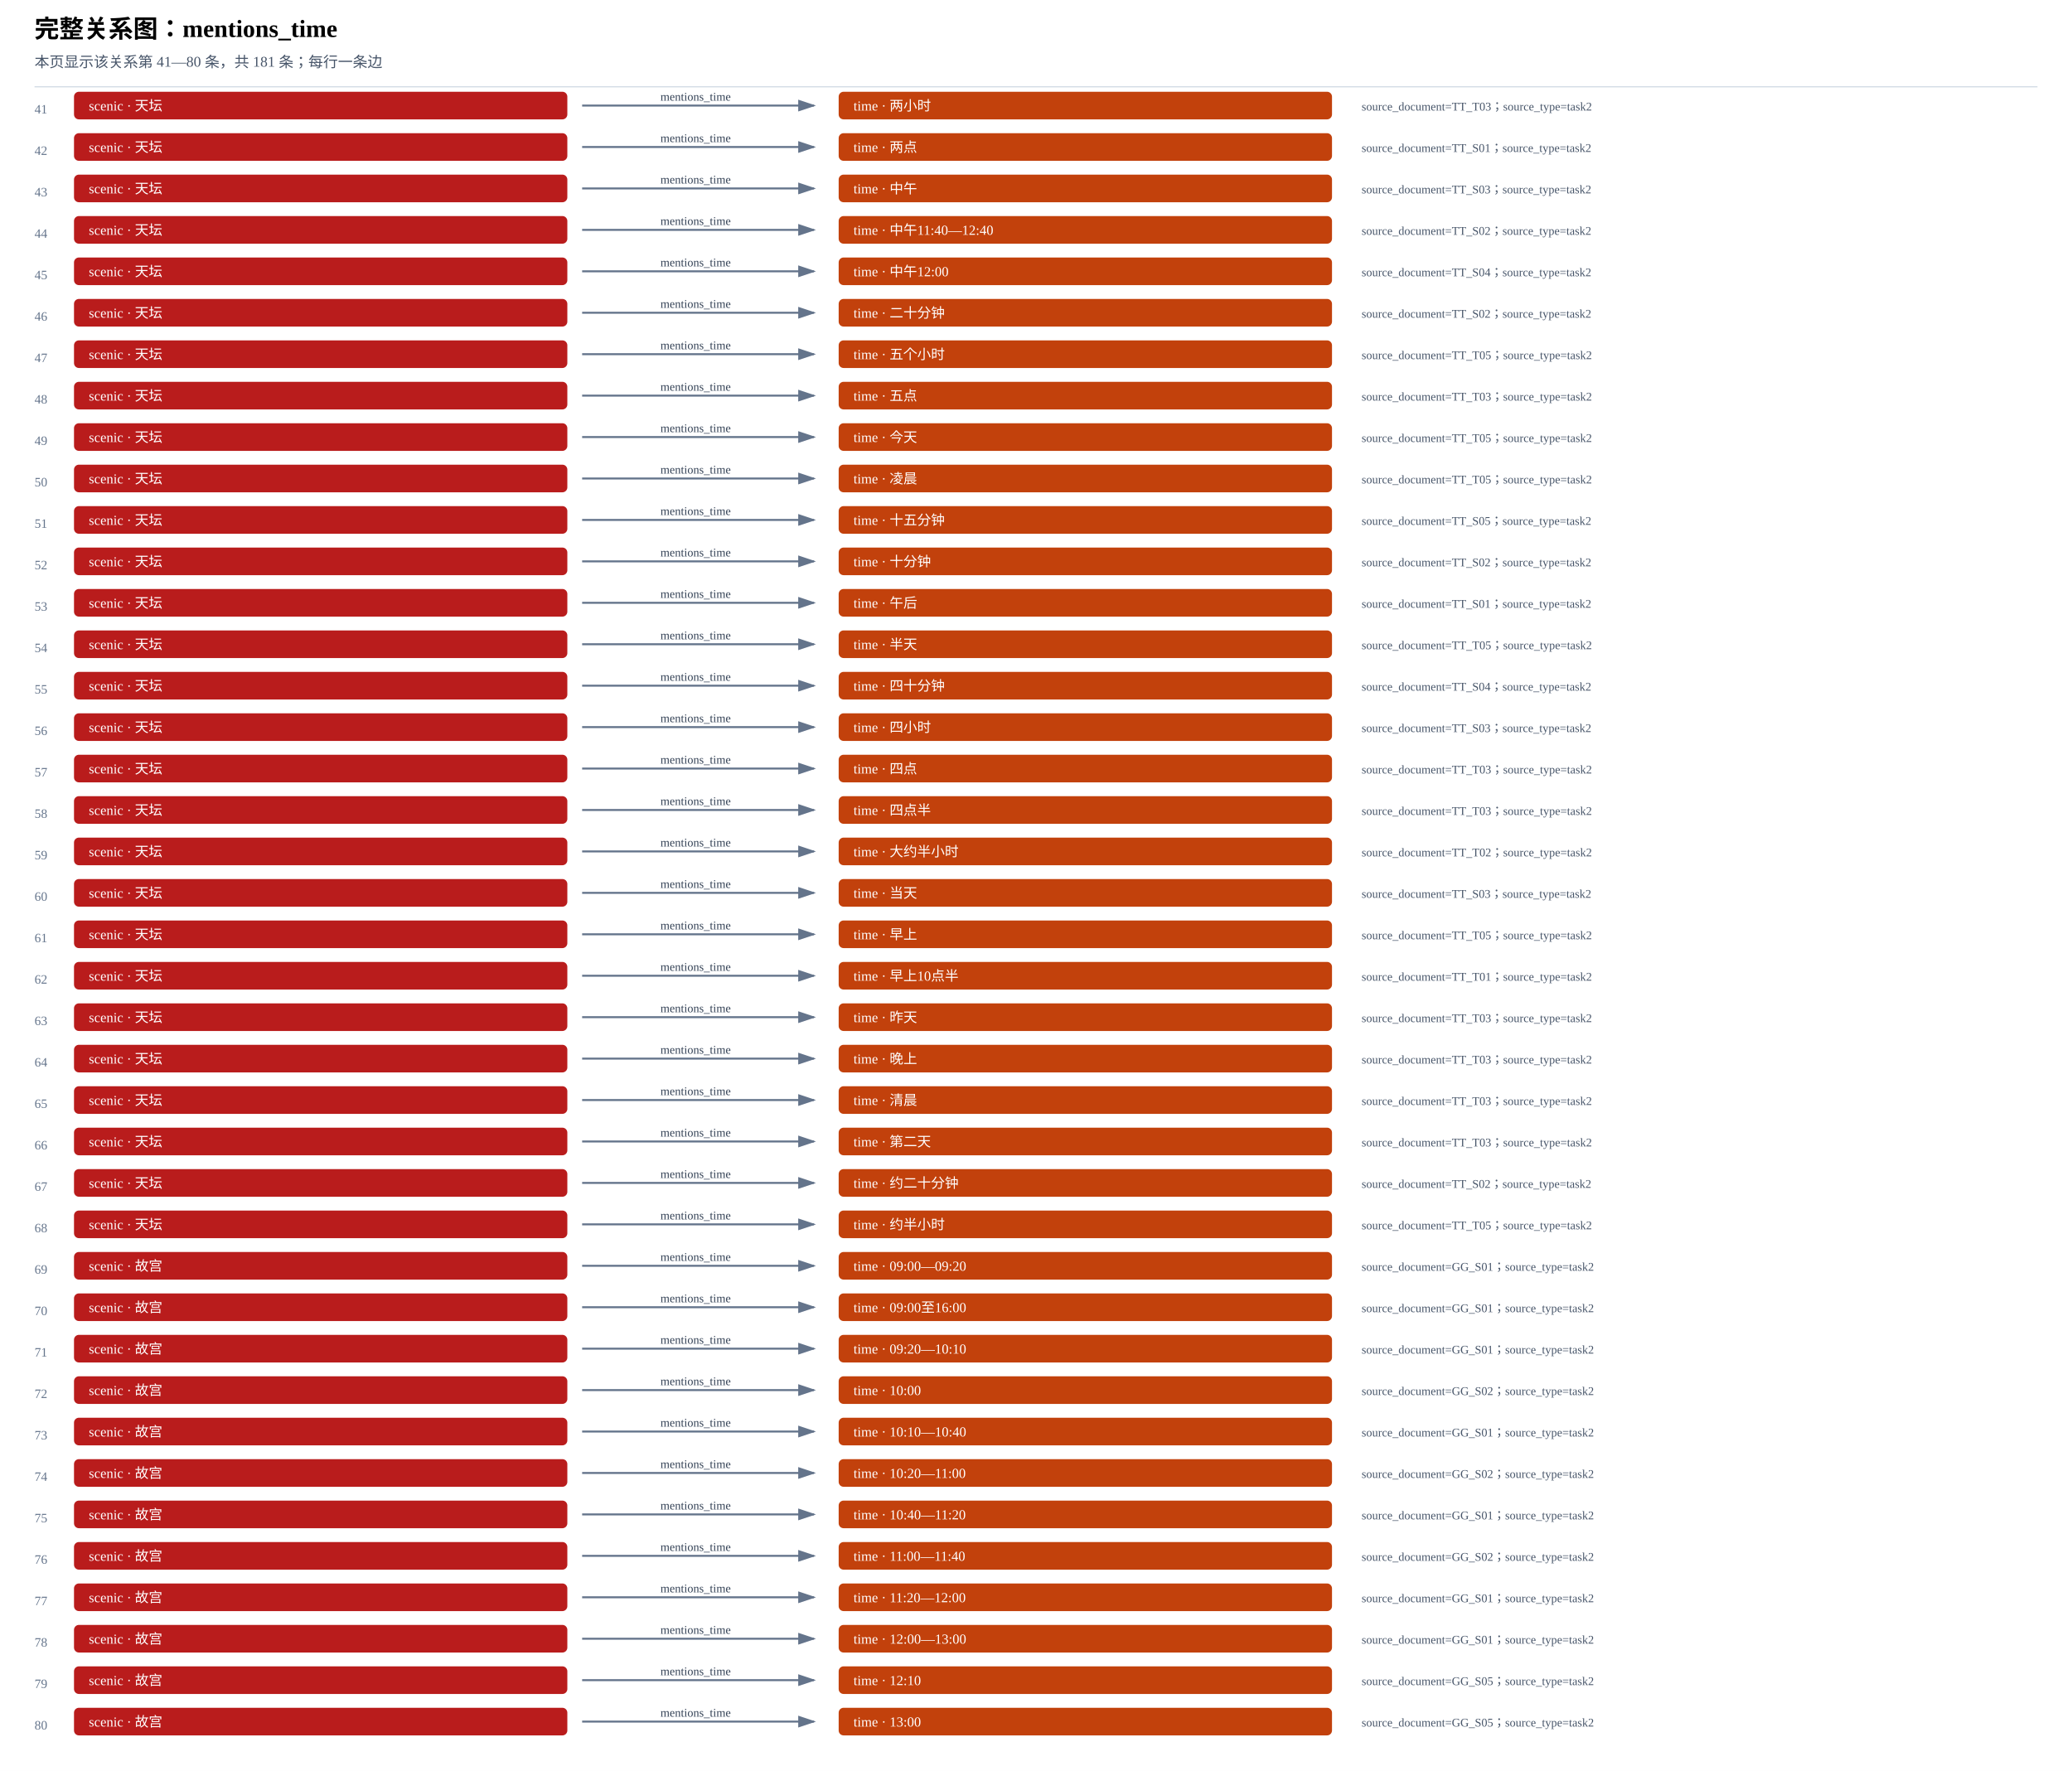
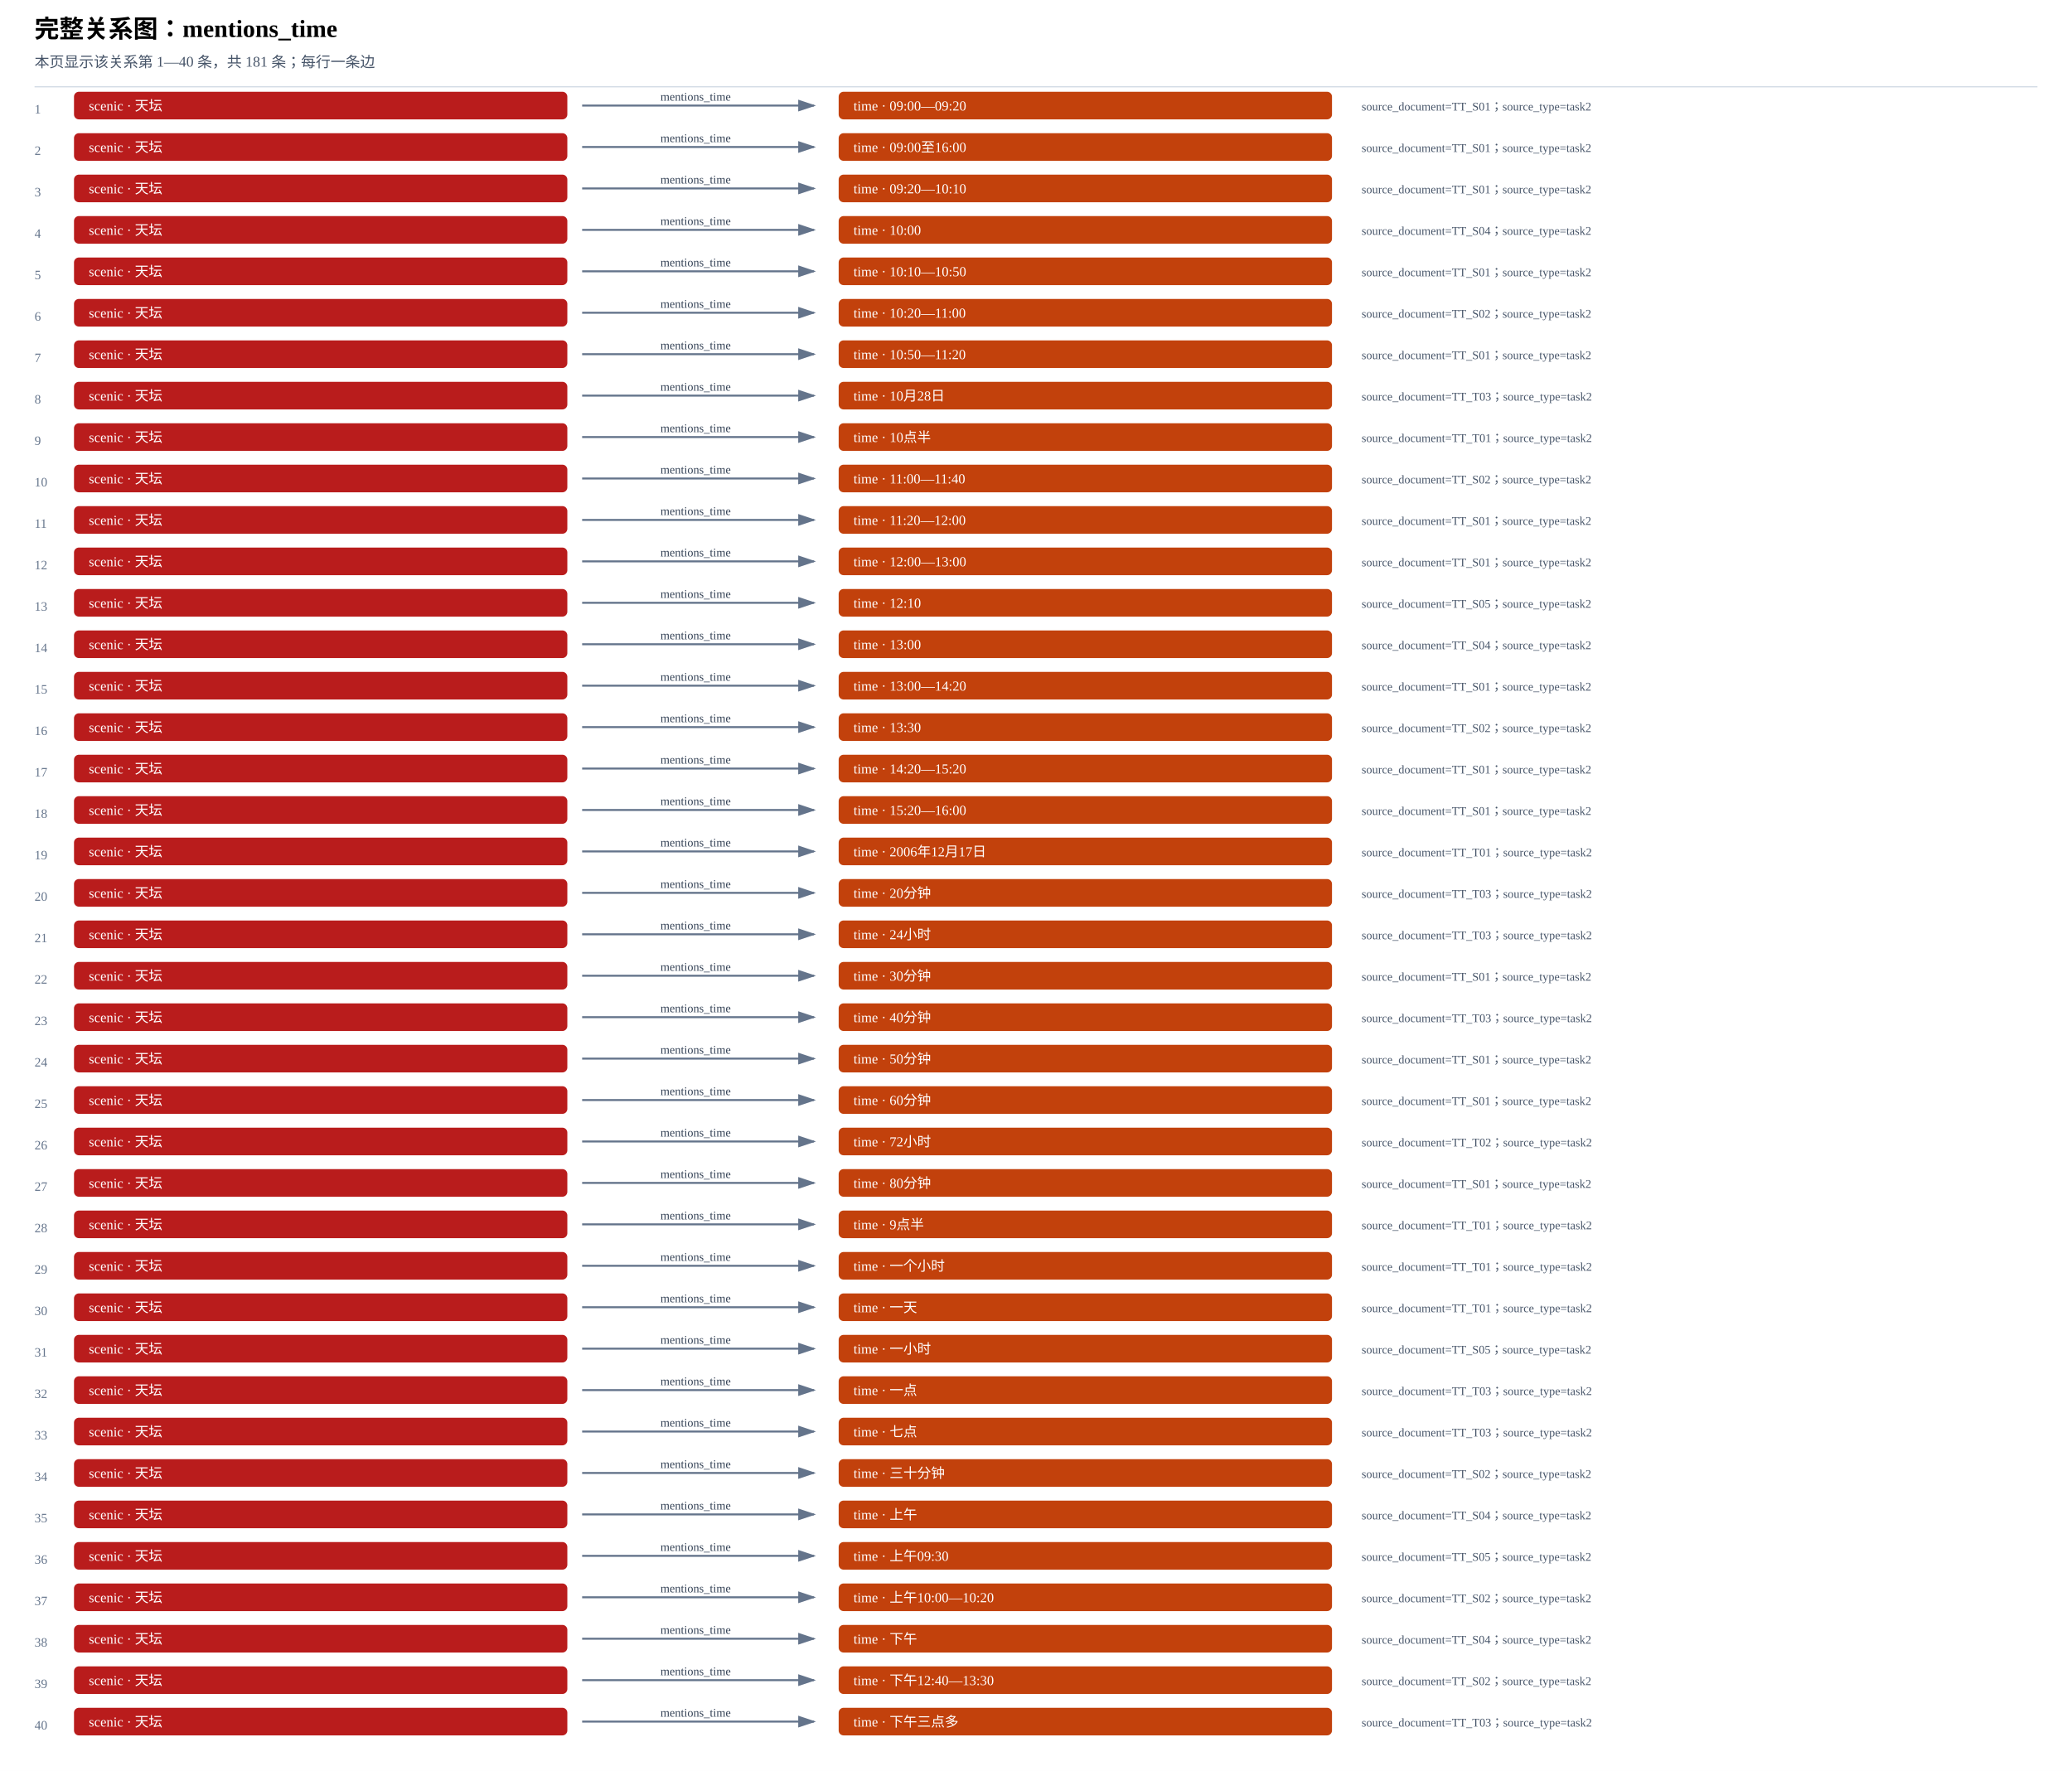
<svg xmlns="http://www.w3.org/2000/svg" width="2100" height="1795" viewBox="0 0 2100 1795">
  <defs>
    <marker id="edge-arrow" markerWidth="9" markerHeight="9" refX="8" refY="3" orient="auto">
      <path d="M0,0 L0,6 L9,3 z" fill="#64748b" />
    </marker>
  </defs>
  <rect width="100%" height="100%" fill="#ffffff" />
  <text x="35" y="38" font-size="25" font-weight="bold">完整关系图：mentions_time</text>
-   <text x="35" y="68" font-size="15" fill="#475569">本页显示该关系第 41—80 条，共 181 条；每行一条边</text>
+   <text x="35" y="68" font-size="15" fill="#475569">本页显示该关系第 1—40 条，共 181 条；每行一条边</text>
  <line x1="35" y1="88" x2="2065" y2="88" stroke="#cbd5e1" />
-   <text x="35" y="115" font-size="13" fill="#64748b">41</text>
+   <text x="35" y="115" font-size="13" fill="#64748b">1</text>
  <rect x="75" y="93" width="500" height="28" rx="5" fill="#b91c1c" />
  <text x="90" y="112" font-size="14" fill="white">scenic · 天坛</text>
  <line x1="590" y1="107" x2="825" y2="107" stroke="#64748b" stroke-width="2" marker-end="url(#edge-arrow)" />
  <text x="705" y="102" text-anchor="middle" font-size="12" fill="#334155">mentions_time</text>
  <rect x="850" y="93" width="500" height="28" rx="5" fill="#c2410c" />
-   <text x="865" y="112" font-size="14" fill="white">time · 两小时</text>
-   <text x="1380" y="112" font-size="12" fill="#475569">source_document=TT_T03；source_type=task2</text>
-   <text x="35" y="157" font-size="13" fill="#64748b">42</text>
+   <text x="865" y="112" font-size="14" fill="white">time · 09:00—09:20</text>
+   <text x="1380" y="112" font-size="12" fill="#475569">source_document=TT_S01；source_type=task2</text>
+   <text x="35" y="157" font-size="13" fill="#64748b">2</text>
  <rect x="75" y="135" width="500" height="28" rx="5" fill="#b91c1c" />
  <text x="90" y="154" font-size="14" fill="white">scenic · 天坛</text>
  <line x1="590" y1="149" x2="825" y2="149" stroke="#64748b" stroke-width="2" marker-end="url(#edge-arrow)" />
  <text x="705" y="144" text-anchor="middle" font-size="12" fill="#334155">mentions_time</text>
  <rect x="850" y="135" width="500" height="28" rx="5" fill="#c2410c" />
-   <text x="865" y="154" font-size="14" fill="white">time · 两点</text>
+   <text x="865" y="154" font-size="14" fill="white">time · 09:00至16:00</text>
  <text x="1380" y="154" font-size="12" fill="#475569">source_document=TT_S01；source_type=task2</text>
-   <text x="35" y="199" font-size="13" fill="#64748b">43</text>
+   <text x="35" y="199" font-size="13" fill="#64748b">3</text>
  <rect x="75" y="177" width="500" height="28" rx="5" fill="#b91c1c" />
  <text x="90" y="196" font-size="14" fill="white">scenic · 天坛</text>
  <line x1="590" y1="191" x2="825" y2="191" stroke="#64748b" stroke-width="2" marker-end="url(#edge-arrow)" />
  <text x="705" y="186" text-anchor="middle" font-size="12" fill="#334155">mentions_time</text>
  <rect x="850" y="177" width="500" height="28" rx="5" fill="#c2410c" />
-   <text x="865" y="196" font-size="14" fill="white">time · 中午</text>
-   <text x="1380" y="196" font-size="12" fill="#475569">source_document=TT_S03；source_type=task2</text>
-   <text x="35" y="241" font-size="13" fill="#64748b">44</text>
+   <text x="865" y="196" font-size="14" fill="white">time · 09:20—10:10</text>
+   <text x="1380" y="196" font-size="12" fill="#475569">source_document=TT_S01；source_type=task2</text>
+   <text x="35" y="241" font-size="13" fill="#64748b">4</text>
  <rect x="75" y="219" width="500" height="28" rx="5" fill="#b91c1c" />
  <text x="90" y="238" font-size="14" fill="white">scenic · 天坛</text>
  <line x1="590" y1="233" x2="825" y2="233" stroke="#64748b" stroke-width="2" marker-end="url(#edge-arrow)" />
  <text x="705" y="228" text-anchor="middle" font-size="12" fill="#334155">mentions_time</text>
  <rect x="850" y="219" width="500" height="28" rx="5" fill="#c2410c" />
-   <text x="865" y="238" font-size="14" fill="white">time · 中午11:40—12:40</text>
-   <text x="1380" y="238" font-size="12" fill="#475569">source_document=TT_S02；source_type=task2</text>
-   <text x="35" y="283" font-size="13" fill="#64748b">45</text>
+   <text x="865" y="238" font-size="14" fill="white">time · 10:00</text>
+   <text x="1380" y="238" font-size="12" fill="#475569">source_document=TT_S04；source_type=task2</text>
+   <text x="35" y="283" font-size="13" fill="#64748b">5</text>
  <rect x="75" y="261" width="500" height="28" rx="5" fill="#b91c1c" />
  <text x="90" y="280" font-size="14" fill="white">scenic · 天坛</text>
  <line x1="590" y1="275" x2="825" y2="275" stroke="#64748b" stroke-width="2" marker-end="url(#edge-arrow)" />
  <text x="705" y="270" text-anchor="middle" font-size="12" fill="#334155">mentions_time</text>
  <rect x="850" y="261" width="500" height="28" rx="5" fill="#c2410c" />
-   <text x="865" y="280" font-size="14" fill="white">time · 中午12:00</text>
-   <text x="1380" y="280" font-size="12" fill="#475569">source_document=TT_S04；source_type=task2</text>
-   <text x="35" y="325" font-size="13" fill="#64748b">46</text>
+   <text x="865" y="280" font-size="14" fill="white">time · 10:10—10:50</text>
+   <text x="1380" y="280" font-size="12" fill="#475569">source_document=TT_S01；source_type=task2</text>
+   <text x="35" y="325" font-size="13" fill="#64748b">6</text>
  <rect x="75" y="303" width="500" height="28" rx="5" fill="#b91c1c" />
  <text x="90" y="322" font-size="14" fill="white">scenic · 天坛</text>
  <line x1="590" y1="317" x2="825" y2="317" stroke="#64748b" stroke-width="2" marker-end="url(#edge-arrow)" />
  <text x="705" y="312" text-anchor="middle" font-size="12" fill="#334155">mentions_time</text>
  <rect x="850" y="303" width="500" height="28" rx="5" fill="#c2410c" />
-   <text x="865" y="322" font-size="14" fill="white">time · 二十分钟</text>
+   <text x="865" y="322" font-size="14" fill="white">time · 10:20—11:00</text>
  <text x="1380" y="322" font-size="12" fill="#475569">source_document=TT_S02；source_type=task2</text>
-   <text x="35" y="367" font-size="13" fill="#64748b">47</text>
+   <text x="35" y="367" font-size="13" fill="#64748b">7</text>
  <rect x="75" y="345" width="500" height="28" rx="5" fill="#b91c1c" />
  <text x="90" y="364" font-size="14" fill="white">scenic · 天坛</text>
  <line x1="590" y1="359" x2="825" y2="359" stroke="#64748b" stroke-width="2" marker-end="url(#edge-arrow)" />
  <text x="705" y="354" text-anchor="middle" font-size="12" fill="#334155">mentions_time</text>
  <rect x="850" y="345" width="500" height="28" rx="5" fill="#c2410c" />
-   <text x="865" y="364" font-size="14" fill="white">time · 五个小时</text>
-   <text x="1380" y="364" font-size="12" fill="#475569">source_document=TT_T05；source_type=task2</text>
-   <text x="35" y="409" font-size="13" fill="#64748b">48</text>
+   <text x="865" y="364" font-size="14" fill="white">time · 10:50—11:20</text>
+   <text x="1380" y="364" font-size="12" fill="#475569">source_document=TT_S01；source_type=task2</text>
+   <text x="35" y="409" font-size="13" fill="#64748b">8</text>
  <rect x="75" y="387" width="500" height="28" rx="5" fill="#b91c1c" />
  <text x="90" y="406" font-size="14" fill="white">scenic · 天坛</text>
  <line x1="590" y1="401" x2="825" y2="401" stroke="#64748b" stroke-width="2" marker-end="url(#edge-arrow)" />
  <text x="705" y="396" text-anchor="middle" font-size="12" fill="#334155">mentions_time</text>
  <rect x="850" y="387" width="500" height="28" rx="5" fill="#c2410c" />
-   <text x="865" y="406" font-size="14" fill="white">time · 五点</text>
+   <text x="865" y="406" font-size="14" fill="white">time · 10月28日</text>
  <text x="1380" y="406" font-size="12" fill="#475569">source_document=TT_T03；source_type=task2</text>
-   <text x="35" y="451" font-size="13" fill="#64748b">49</text>
+   <text x="35" y="451" font-size="13" fill="#64748b">9</text>
  <rect x="75" y="429" width="500" height="28" rx="5" fill="#b91c1c" />
  <text x="90" y="448" font-size="14" fill="white">scenic · 天坛</text>
  <line x1="590" y1="443" x2="825" y2="443" stroke="#64748b" stroke-width="2" marker-end="url(#edge-arrow)" />
  <text x="705" y="438" text-anchor="middle" font-size="12" fill="#334155">mentions_time</text>
  <rect x="850" y="429" width="500" height="28" rx="5" fill="#c2410c" />
-   <text x="865" y="448" font-size="14" fill="white">time · 今天</text>
-   <text x="1380" y="448" font-size="12" fill="#475569">source_document=TT_T05；source_type=task2</text>
-   <text x="35" y="493" font-size="13" fill="#64748b">50</text>
+   <text x="865" y="448" font-size="14" fill="white">time · 10点半</text>
+   <text x="1380" y="448" font-size="12" fill="#475569">source_document=TT_T01；source_type=task2</text>
+   <text x="35" y="493" font-size="13" fill="#64748b">10</text>
  <rect x="75" y="471" width="500" height="28" rx="5" fill="#b91c1c" />
  <text x="90" y="490" font-size="14" fill="white">scenic · 天坛</text>
  <line x1="590" y1="485" x2="825" y2="485" stroke="#64748b" stroke-width="2" marker-end="url(#edge-arrow)" />
  <text x="705" y="480" text-anchor="middle" font-size="12" fill="#334155">mentions_time</text>
  <rect x="850" y="471" width="500" height="28" rx="5" fill="#c2410c" />
-   <text x="865" y="490" font-size="14" fill="white">time · 凌晨</text>
-   <text x="1380" y="490" font-size="12" fill="#475569">source_document=TT_T05；source_type=task2</text>
-   <text x="35" y="535" font-size="13" fill="#64748b">51</text>
+   <text x="865" y="490" font-size="14" fill="white">time · 11:00—11:40</text>
+   <text x="1380" y="490" font-size="12" fill="#475569">source_document=TT_S02；source_type=task2</text>
+   <text x="35" y="535" font-size="13" fill="#64748b">11</text>
  <rect x="75" y="513" width="500" height="28" rx="5" fill="#b91c1c" />
  <text x="90" y="532" font-size="14" fill="white">scenic · 天坛</text>
  <line x1="590" y1="527" x2="825" y2="527" stroke="#64748b" stroke-width="2" marker-end="url(#edge-arrow)" />
  <text x="705" y="522" text-anchor="middle" font-size="12" fill="#334155">mentions_time</text>
  <rect x="850" y="513" width="500" height="28" rx="5" fill="#c2410c" />
-   <text x="865" y="532" font-size="14" fill="white">time · 十五分钟</text>
-   <text x="1380" y="532" font-size="12" fill="#475569">source_document=TT_S05；source_type=task2</text>
-   <text x="35" y="577" font-size="13" fill="#64748b">52</text>
+   <text x="865" y="532" font-size="14" fill="white">time · 11:20—12:00</text>
+   <text x="1380" y="532" font-size="12" fill="#475569">source_document=TT_S01；source_type=task2</text>
+   <text x="35" y="577" font-size="13" fill="#64748b">12</text>
  <rect x="75" y="555" width="500" height="28" rx="5" fill="#b91c1c" />
  <text x="90" y="574" font-size="14" fill="white">scenic · 天坛</text>
  <line x1="590" y1="569" x2="825" y2="569" stroke="#64748b" stroke-width="2" marker-end="url(#edge-arrow)" />
  <text x="705" y="564" text-anchor="middle" font-size="12" fill="#334155">mentions_time</text>
  <rect x="850" y="555" width="500" height="28" rx="5" fill="#c2410c" />
-   <text x="865" y="574" font-size="14" fill="white">time · 十分钟</text>
-   <text x="1380" y="574" font-size="12" fill="#475569">source_document=TT_S02；source_type=task2</text>
-   <text x="35" y="619" font-size="13" fill="#64748b">53</text>
+   <text x="865" y="574" font-size="14" fill="white">time · 12:00—13:00</text>
+   <text x="1380" y="574" font-size="12" fill="#475569">source_document=TT_S01；source_type=task2</text>
+   <text x="35" y="619" font-size="13" fill="#64748b">13</text>
  <rect x="75" y="597" width="500" height="28" rx="5" fill="#b91c1c" />
  <text x="90" y="616" font-size="14" fill="white">scenic · 天坛</text>
  <line x1="590" y1="611" x2="825" y2="611" stroke="#64748b" stroke-width="2" marker-end="url(#edge-arrow)" />
  <text x="705" y="606" text-anchor="middle" font-size="12" fill="#334155">mentions_time</text>
  <rect x="850" y="597" width="500" height="28" rx="5" fill="#c2410c" />
-   <text x="865" y="616" font-size="14" fill="white">time · 午后</text>
-   <text x="1380" y="616" font-size="12" fill="#475569">source_document=TT_S01；source_type=task2</text>
-   <text x="35" y="661" font-size="13" fill="#64748b">54</text>
+   <text x="865" y="616" font-size="14" fill="white">time · 12:10</text>
+   <text x="1380" y="616" font-size="12" fill="#475569">source_document=TT_S05；source_type=task2</text>
+   <text x="35" y="661" font-size="13" fill="#64748b">14</text>
  <rect x="75" y="639" width="500" height="28" rx="5" fill="#b91c1c" />
  <text x="90" y="658" font-size="14" fill="white">scenic · 天坛</text>
  <line x1="590" y1="653" x2="825" y2="653" stroke="#64748b" stroke-width="2" marker-end="url(#edge-arrow)" />
  <text x="705" y="648" text-anchor="middle" font-size="12" fill="#334155">mentions_time</text>
  <rect x="850" y="639" width="500" height="28" rx="5" fill="#c2410c" />
-   <text x="865" y="658" font-size="14" fill="white">time · 半天</text>
-   <text x="1380" y="658" font-size="12" fill="#475569">source_document=TT_T05；source_type=task2</text>
-   <text x="35" y="703" font-size="13" fill="#64748b">55</text>
+   <text x="865" y="658" font-size="14" fill="white">time · 13:00</text>
+   <text x="1380" y="658" font-size="12" fill="#475569">source_document=TT_S04；source_type=task2</text>
+   <text x="35" y="703" font-size="13" fill="#64748b">15</text>
  <rect x="75" y="681" width="500" height="28" rx="5" fill="#b91c1c" />
  <text x="90" y="700" font-size="14" fill="white">scenic · 天坛</text>
  <line x1="590" y1="695" x2="825" y2="695" stroke="#64748b" stroke-width="2" marker-end="url(#edge-arrow)" />
  <text x="705" y="690" text-anchor="middle" font-size="12" fill="#334155">mentions_time</text>
  <rect x="850" y="681" width="500" height="28" rx="5" fill="#c2410c" />
-   <text x="865" y="700" font-size="14" fill="white">time · 四十分钟</text>
-   <text x="1380" y="700" font-size="12" fill="#475569">source_document=TT_S04；source_type=task2</text>
-   <text x="35" y="745" font-size="13" fill="#64748b">56</text>
+   <text x="865" y="700" font-size="14" fill="white">time · 13:00—14:20</text>
+   <text x="1380" y="700" font-size="12" fill="#475569">source_document=TT_S01；source_type=task2</text>
+   <text x="35" y="745" font-size="13" fill="#64748b">16</text>
  <rect x="75" y="723" width="500" height="28" rx="5" fill="#b91c1c" />
  <text x="90" y="742" font-size="14" fill="white">scenic · 天坛</text>
  <line x1="590" y1="737" x2="825" y2="737" stroke="#64748b" stroke-width="2" marker-end="url(#edge-arrow)" />
  <text x="705" y="732" text-anchor="middle" font-size="12" fill="#334155">mentions_time</text>
  <rect x="850" y="723" width="500" height="28" rx="5" fill="#c2410c" />
-   <text x="865" y="742" font-size="14" fill="white">time · 四小时</text>
-   <text x="1380" y="742" font-size="12" fill="#475569">source_document=TT_S03；source_type=task2</text>
-   <text x="35" y="787" font-size="13" fill="#64748b">57</text>
+   <text x="865" y="742" font-size="14" fill="white">time · 13:30</text>
+   <text x="1380" y="742" font-size="12" fill="#475569">source_document=TT_S02；source_type=task2</text>
+   <text x="35" y="787" font-size="13" fill="#64748b">17</text>
  <rect x="75" y="765" width="500" height="28" rx="5" fill="#b91c1c" />
  <text x="90" y="784" font-size="14" fill="white">scenic · 天坛</text>
  <line x1="590" y1="779" x2="825" y2="779" stroke="#64748b" stroke-width="2" marker-end="url(#edge-arrow)" />
  <text x="705" y="774" text-anchor="middle" font-size="12" fill="#334155">mentions_time</text>
  <rect x="850" y="765" width="500" height="28" rx="5" fill="#c2410c" />
-   <text x="865" y="784" font-size="14" fill="white">time · 四点</text>
-   <text x="1380" y="784" font-size="12" fill="#475569">source_document=TT_T03；source_type=task2</text>
-   <text x="35" y="829" font-size="13" fill="#64748b">58</text>
+   <text x="865" y="784" font-size="14" fill="white">time · 14:20—15:20</text>
+   <text x="1380" y="784" font-size="12" fill="#475569">source_document=TT_S01；source_type=task2</text>
+   <text x="35" y="829" font-size="13" fill="#64748b">18</text>
  <rect x="75" y="807" width="500" height="28" rx="5" fill="#b91c1c" />
  <text x="90" y="826" font-size="14" fill="white">scenic · 天坛</text>
  <line x1="590" y1="821" x2="825" y2="821" stroke="#64748b" stroke-width="2" marker-end="url(#edge-arrow)" />
  <text x="705" y="816" text-anchor="middle" font-size="12" fill="#334155">mentions_time</text>
  <rect x="850" y="807" width="500" height="28" rx="5" fill="#c2410c" />
-   <text x="865" y="826" font-size="14" fill="white">time · 四点半</text>
-   <text x="1380" y="826" font-size="12" fill="#475569">source_document=TT_T03；source_type=task2</text>
-   <text x="35" y="871" font-size="13" fill="#64748b">59</text>
+   <text x="865" y="826" font-size="14" fill="white">time · 15:20—16:00</text>
+   <text x="1380" y="826" font-size="12" fill="#475569">source_document=TT_S01；source_type=task2</text>
+   <text x="35" y="871" font-size="13" fill="#64748b">19</text>
  <rect x="75" y="849" width="500" height="28" rx="5" fill="#b91c1c" />
  <text x="90" y="868" font-size="14" fill="white">scenic · 天坛</text>
  <line x1="590" y1="863" x2="825" y2="863" stroke="#64748b" stroke-width="2" marker-end="url(#edge-arrow)" />
  <text x="705" y="858" text-anchor="middle" font-size="12" fill="#334155">mentions_time</text>
  <rect x="850" y="849" width="500" height="28" rx="5" fill="#c2410c" />
-   <text x="865" y="868" font-size="14" fill="white">time · 大约半小时</text>
-   <text x="1380" y="868" font-size="12" fill="#475569">source_document=TT_T02；source_type=task2</text>
-   <text x="35" y="913" font-size="13" fill="#64748b">60</text>
+   <text x="865" y="868" font-size="14" fill="white">time · 2006年12月17日</text>
+   <text x="1380" y="868" font-size="12" fill="#475569">source_document=TT_T01；source_type=task2</text>
+   <text x="35" y="913" font-size="13" fill="#64748b">20</text>
  <rect x="75" y="891" width="500" height="28" rx="5" fill="#b91c1c" />
  <text x="90" y="910" font-size="14" fill="white">scenic · 天坛</text>
  <line x1="590" y1="905" x2="825" y2="905" stroke="#64748b" stroke-width="2" marker-end="url(#edge-arrow)" />
  <text x="705" y="900" text-anchor="middle" font-size="12" fill="#334155">mentions_time</text>
  <rect x="850" y="891" width="500" height="28" rx="5" fill="#c2410c" />
-   <text x="865" y="910" font-size="14" fill="white">time · 当天</text>
-   <text x="1380" y="910" font-size="12" fill="#475569">source_document=TT_S03；source_type=task2</text>
-   <text x="35" y="955" font-size="13" fill="#64748b">61</text>
+   <text x="865" y="910" font-size="14" fill="white">time · 20分钟</text>
+   <text x="1380" y="910" font-size="12" fill="#475569">source_document=TT_T03；source_type=task2</text>
+   <text x="35" y="955" font-size="13" fill="#64748b">21</text>
  <rect x="75" y="933" width="500" height="28" rx="5" fill="#b91c1c" />
  <text x="90" y="952" font-size="14" fill="white">scenic · 天坛</text>
  <line x1="590" y1="947" x2="825" y2="947" stroke="#64748b" stroke-width="2" marker-end="url(#edge-arrow)" />
  <text x="705" y="942" text-anchor="middle" font-size="12" fill="#334155">mentions_time</text>
  <rect x="850" y="933" width="500" height="28" rx="5" fill="#c2410c" />
-   <text x="865" y="952" font-size="14" fill="white">time · 早上</text>
-   <text x="1380" y="952" font-size="12" fill="#475569">source_document=TT_T05；source_type=task2</text>
-   <text x="35" y="997" font-size="13" fill="#64748b">62</text>
+   <text x="865" y="952" font-size="14" fill="white">time · 24小时</text>
+   <text x="1380" y="952" font-size="12" fill="#475569">source_document=TT_T03；source_type=task2</text>
+   <text x="35" y="997" font-size="13" fill="#64748b">22</text>
  <rect x="75" y="975" width="500" height="28" rx="5" fill="#b91c1c" />
  <text x="90" y="994" font-size="14" fill="white">scenic · 天坛</text>
  <line x1="590" y1="989" x2="825" y2="989" stroke="#64748b" stroke-width="2" marker-end="url(#edge-arrow)" />
  <text x="705" y="984" text-anchor="middle" font-size="12" fill="#334155">mentions_time</text>
  <rect x="850" y="975" width="500" height="28" rx="5" fill="#c2410c" />
-   <text x="865" y="994" font-size="14" fill="white">time · 早上10点半</text>
-   <text x="1380" y="994" font-size="12" fill="#475569">source_document=TT_T01；source_type=task2</text>
-   <text x="35" y="1039" font-size="13" fill="#64748b">63</text>
+   <text x="865" y="994" font-size="14" fill="white">time · 30分钟</text>
+   <text x="1380" y="994" font-size="12" fill="#475569">source_document=TT_S01；source_type=task2</text>
+   <text x="35" y="1039" font-size="13" fill="#64748b">23</text>
  <rect x="75" y="1017" width="500" height="28" rx="5" fill="#b91c1c" />
  <text x="90" y="1036" font-size="14" fill="white">scenic · 天坛</text>
  <line x1="590" y1="1031" x2="825" y2="1031" stroke="#64748b" stroke-width="2" marker-end="url(#edge-arrow)" />
  <text x="705" y="1026" text-anchor="middle" font-size="12" fill="#334155">mentions_time</text>
  <rect x="850" y="1017" width="500" height="28" rx="5" fill="#c2410c" />
-   <text x="865" y="1036" font-size="14" fill="white">time · 昨天</text>
+   <text x="865" y="1036" font-size="14" fill="white">time · 40分钟</text>
  <text x="1380" y="1036" font-size="12" fill="#475569">source_document=TT_T03；source_type=task2</text>
-   <text x="35" y="1081" font-size="13" fill="#64748b">64</text>
+   <text x="35" y="1081" font-size="13" fill="#64748b">24</text>
  <rect x="75" y="1059" width="500" height="28" rx="5" fill="#b91c1c" />
  <text x="90" y="1078" font-size="14" fill="white">scenic · 天坛</text>
  <line x1="590" y1="1073" x2="825" y2="1073" stroke="#64748b" stroke-width="2" marker-end="url(#edge-arrow)" />
  <text x="705" y="1068" text-anchor="middle" font-size="12" fill="#334155">mentions_time</text>
  <rect x="850" y="1059" width="500" height="28" rx="5" fill="#c2410c" />
-   <text x="865" y="1078" font-size="14" fill="white">time · 晚上</text>
-   <text x="1380" y="1078" font-size="12" fill="#475569">source_document=TT_T03；source_type=task2</text>
-   <text x="35" y="1123" font-size="13" fill="#64748b">65</text>
+   <text x="865" y="1078" font-size="14" fill="white">time · 50分钟</text>
+   <text x="1380" y="1078" font-size="12" fill="#475569">source_document=TT_S01；source_type=task2</text>
+   <text x="35" y="1123" font-size="13" fill="#64748b">25</text>
  <rect x="75" y="1101" width="500" height="28" rx="5" fill="#b91c1c" />
  <text x="90" y="1120" font-size="14" fill="white">scenic · 天坛</text>
  <line x1="590" y1="1115" x2="825" y2="1115" stroke="#64748b" stroke-width="2" marker-end="url(#edge-arrow)" />
  <text x="705" y="1110" text-anchor="middle" font-size="12" fill="#334155">mentions_time</text>
  <rect x="850" y="1101" width="500" height="28" rx="5" fill="#c2410c" />
-   <text x="865" y="1120" font-size="14" fill="white">time · 清晨</text>
-   <text x="1380" y="1120" font-size="12" fill="#475569">source_document=TT_T03；source_type=task2</text>
-   <text x="35" y="1165" font-size="13" fill="#64748b">66</text>
+   <text x="865" y="1120" font-size="14" fill="white">time · 60分钟</text>
+   <text x="1380" y="1120" font-size="12" fill="#475569">source_document=TT_S01；source_type=task2</text>
+   <text x="35" y="1165" font-size="13" fill="#64748b">26</text>
  <rect x="75" y="1143" width="500" height="28" rx="5" fill="#b91c1c" />
  <text x="90" y="1162" font-size="14" fill="white">scenic · 天坛</text>
  <line x1="590" y1="1157" x2="825" y2="1157" stroke="#64748b" stroke-width="2" marker-end="url(#edge-arrow)" />
  <text x="705" y="1152" text-anchor="middle" font-size="12" fill="#334155">mentions_time</text>
  <rect x="850" y="1143" width="500" height="28" rx="5" fill="#c2410c" />
-   <text x="865" y="1162" font-size="14" fill="white">time · 第二天</text>
-   <text x="1380" y="1162" font-size="12" fill="#475569">source_document=TT_T03；source_type=task2</text>
-   <text x="35" y="1207" font-size="13" fill="#64748b">67</text>
+   <text x="865" y="1162" font-size="14" fill="white">time · 72小时</text>
+   <text x="1380" y="1162" font-size="12" fill="#475569">source_document=TT_T02；source_type=task2</text>
+   <text x="35" y="1207" font-size="13" fill="#64748b">27</text>
  <rect x="75" y="1185" width="500" height="28" rx="5" fill="#b91c1c" />
  <text x="90" y="1204" font-size="14" fill="white">scenic · 天坛</text>
  <line x1="590" y1="1199" x2="825" y2="1199" stroke="#64748b" stroke-width="2" marker-end="url(#edge-arrow)" />
  <text x="705" y="1194" text-anchor="middle" font-size="12" fill="#334155">mentions_time</text>
  <rect x="850" y="1185" width="500" height="28" rx="5" fill="#c2410c" />
-   <text x="865" y="1204" font-size="14" fill="white">time · 约二十分钟</text>
-   <text x="1380" y="1204" font-size="12" fill="#475569">source_document=TT_S02；source_type=task2</text>
-   <text x="35" y="1249" font-size="13" fill="#64748b">68</text>
+   <text x="865" y="1204" font-size="14" fill="white">time · 80分钟</text>
+   <text x="1380" y="1204" font-size="12" fill="#475569">source_document=TT_S01；source_type=task2</text>
+   <text x="35" y="1249" font-size="13" fill="#64748b">28</text>
  <rect x="75" y="1227" width="500" height="28" rx="5" fill="#b91c1c" />
  <text x="90" y="1246" font-size="14" fill="white">scenic · 天坛</text>
  <line x1="590" y1="1241" x2="825" y2="1241" stroke="#64748b" stroke-width="2" marker-end="url(#edge-arrow)" />
  <text x="705" y="1236" text-anchor="middle" font-size="12" fill="#334155">mentions_time</text>
  <rect x="850" y="1227" width="500" height="28" rx="5" fill="#c2410c" />
-   <text x="865" y="1246" font-size="14" fill="white">time · 约半小时</text>
-   <text x="1380" y="1246" font-size="12" fill="#475569">source_document=TT_T05；source_type=task2</text>
-   <text x="35" y="1291" font-size="13" fill="#64748b">69</text>
+   <text x="865" y="1246" font-size="14" fill="white">time · 9点半</text>
+   <text x="1380" y="1246" font-size="12" fill="#475569">source_document=TT_T01；source_type=task2</text>
+   <text x="35" y="1291" font-size="13" fill="#64748b">29</text>
  <rect x="75" y="1269" width="500" height="28" rx="5" fill="#b91c1c" />
-   <text x="90" y="1288" font-size="14" fill="white">scenic · 故宫</text>
+   <text x="90" y="1288" font-size="14" fill="white">scenic · 天坛</text>
  <line x1="590" y1="1283" x2="825" y2="1283" stroke="#64748b" stroke-width="2" marker-end="url(#edge-arrow)" />
  <text x="705" y="1278" text-anchor="middle" font-size="12" fill="#334155">mentions_time</text>
  <rect x="850" y="1269" width="500" height="28" rx="5" fill="#c2410c" />
-   <text x="865" y="1288" font-size="14" fill="white">time · 09:00—09:20</text>
-   <text x="1380" y="1288" font-size="12" fill="#475569">source_document=GG_S01；source_type=task2</text>
-   <text x="35" y="1333" font-size="13" fill="#64748b">70</text>
+   <text x="865" y="1288" font-size="14" fill="white">time · 一个小时</text>
+   <text x="1380" y="1288" font-size="12" fill="#475569">source_document=TT_T01；source_type=task2</text>
+   <text x="35" y="1333" font-size="13" fill="#64748b">30</text>
  <rect x="75" y="1311" width="500" height="28" rx="5" fill="#b91c1c" />
-   <text x="90" y="1330" font-size="14" fill="white">scenic · 故宫</text>
+   <text x="90" y="1330" font-size="14" fill="white">scenic · 天坛</text>
  <line x1="590" y1="1325" x2="825" y2="1325" stroke="#64748b" stroke-width="2" marker-end="url(#edge-arrow)" />
  <text x="705" y="1320" text-anchor="middle" font-size="12" fill="#334155">mentions_time</text>
  <rect x="850" y="1311" width="500" height="28" rx="5" fill="#c2410c" />
-   <text x="865" y="1330" font-size="14" fill="white">time · 09:00至16:00</text>
-   <text x="1380" y="1330" font-size="12" fill="#475569">source_document=GG_S01；source_type=task2</text>
-   <text x="35" y="1375" font-size="13" fill="#64748b">71</text>
+   <text x="865" y="1330" font-size="14" fill="white">time · 一天</text>
+   <text x="1380" y="1330" font-size="12" fill="#475569">source_document=TT_T01；source_type=task2</text>
+   <text x="35" y="1375" font-size="13" fill="#64748b">31</text>
  <rect x="75" y="1353" width="500" height="28" rx="5" fill="#b91c1c" />
-   <text x="90" y="1372" font-size="14" fill="white">scenic · 故宫</text>
+   <text x="90" y="1372" font-size="14" fill="white">scenic · 天坛</text>
  <line x1="590" y1="1367" x2="825" y2="1367" stroke="#64748b" stroke-width="2" marker-end="url(#edge-arrow)" />
  <text x="705" y="1362" text-anchor="middle" font-size="12" fill="#334155">mentions_time</text>
  <rect x="850" y="1353" width="500" height="28" rx="5" fill="#c2410c" />
-   <text x="865" y="1372" font-size="14" fill="white">time · 09:20—10:10</text>
-   <text x="1380" y="1372" font-size="12" fill="#475569">source_document=GG_S01；source_type=task2</text>
-   <text x="35" y="1417" font-size="13" fill="#64748b">72</text>
+   <text x="865" y="1372" font-size="14" fill="white">time · 一小时</text>
+   <text x="1380" y="1372" font-size="12" fill="#475569">source_document=TT_S05；source_type=task2</text>
+   <text x="35" y="1417" font-size="13" fill="#64748b">32</text>
  <rect x="75" y="1395" width="500" height="28" rx="5" fill="#b91c1c" />
-   <text x="90" y="1414" font-size="14" fill="white">scenic · 故宫</text>
+   <text x="90" y="1414" font-size="14" fill="white">scenic · 天坛</text>
  <line x1="590" y1="1409" x2="825" y2="1409" stroke="#64748b" stroke-width="2" marker-end="url(#edge-arrow)" />
  <text x="705" y="1404" text-anchor="middle" font-size="12" fill="#334155">mentions_time</text>
  <rect x="850" y="1395" width="500" height="28" rx="5" fill="#c2410c" />
-   <text x="865" y="1414" font-size="14" fill="white">time · 10:00</text>
-   <text x="1380" y="1414" font-size="12" fill="#475569">source_document=GG_S02；source_type=task2</text>
-   <text x="35" y="1459" font-size="13" fill="#64748b">73</text>
+   <text x="865" y="1414" font-size="14" fill="white">time · 一点</text>
+   <text x="1380" y="1414" font-size="12" fill="#475569">source_document=TT_T03；source_type=task2</text>
+   <text x="35" y="1459" font-size="13" fill="#64748b">33</text>
  <rect x="75" y="1437" width="500" height="28" rx="5" fill="#b91c1c" />
-   <text x="90" y="1456" font-size="14" fill="white">scenic · 故宫</text>
+   <text x="90" y="1456" font-size="14" fill="white">scenic · 天坛</text>
  <line x1="590" y1="1451" x2="825" y2="1451" stroke="#64748b" stroke-width="2" marker-end="url(#edge-arrow)" />
  <text x="705" y="1446" text-anchor="middle" font-size="12" fill="#334155">mentions_time</text>
  <rect x="850" y="1437" width="500" height="28" rx="5" fill="#c2410c" />
-   <text x="865" y="1456" font-size="14" fill="white">time · 10:10—10:40</text>
-   <text x="1380" y="1456" font-size="12" fill="#475569">source_document=GG_S01；source_type=task2</text>
-   <text x="35" y="1501" font-size="13" fill="#64748b">74</text>
+   <text x="865" y="1456" font-size="14" fill="white">time · 七点</text>
+   <text x="1380" y="1456" font-size="12" fill="#475569">source_document=TT_T03；source_type=task2</text>
+   <text x="35" y="1501" font-size="13" fill="#64748b">34</text>
  <rect x="75" y="1479" width="500" height="28" rx="5" fill="#b91c1c" />
-   <text x="90" y="1498" font-size="14" fill="white">scenic · 故宫</text>
+   <text x="90" y="1498" font-size="14" fill="white">scenic · 天坛</text>
  <line x1="590" y1="1493" x2="825" y2="1493" stroke="#64748b" stroke-width="2" marker-end="url(#edge-arrow)" />
  <text x="705" y="1488" text-anchor="middle" font-size="12" fill="#334155">mentions_time</text>
  <rect x="850" y="1479" width="500" height="28" rx="5" fill="#c2410c" />
-   <text x="865" y="1498" font-size="14" fill="white">time · 10:20—11:00</text>
-   <text x="1380" y="1498" font-size="12" fill="#475569">source_document=GG_S02；source_type=task2</text>
-   <text x="35" y="1543" font-size="13" fill="#64748b">75</text>
+   <text x="865" y="1498" font-size="14" fill="white">time · 三十分钟</text>
+   <text x="1380" y="1498" font-size="12" fill="#475569">source_document=TT_S02；source_type=task2</text>
+   <text x="35" y="1543" font-size="13" fill="#64748b">35</text>
  <rect x="75" y="1521" width="500" height="28" rx="5" fill="#b91c1c" />
-   <text x="90" y="1540" font-size="14" fill="white">scenic · 故宫</text>
+   <text x="90" y="1540" font-size="14" fill="white">scenic · 天坛</text>
  <line x1="590" y1="1535" x2="825" y2="1535" stroke="#64748b" stroke-width="2" marker-end="url(#edge-arrow)" />
  <text x="705" y="1530" text-anchor="middle" font-size="12" fill="#334155">mentions_time</text>
  <rect x="850" y="1521" width="500" height="28" rx="5" fill="#c2410c" />
-   <text x="865" y="1540" font-size="14" fill="white">time · 10:40—11:20</text>
-   <text x="1380" y="1540" font-size="12" fill="#475569">source_document=GG_S01；source_type=task2</text>
-   <text x="35" y="1585" font-size="13" fill="#64748b">76</text>
+   <text x="865" y="1540" font-size="14" fill="white">time · 上午</text>
+   <text x="1380" y="1540" font-size="12" fill="#475569">source_document=TT_S04；source_type=task2</text>
+   <text x="35" y="1585" font-size="13" fill="#64748b">36</text>
  <rect x="75" y="1563" width="500" height="28" rx="5" fill="#b91c1c" />
-   <text x="90" y="1582" font-size="14" fill="white">scenic · 故宫</text>
+   <text x="90" y="1582" font-size="14" fill="white">scenic · 天坛</text>
  <line x1="590" y1="1577" x2="825" y2="1577" stroke="#64748b" stroke-width="2" marker-end="url(#edge-arrow)" />
  <text x="705" y="1572" text-anchor="middle" font-size="12" fill="#334155">mentions_time</text>
  <rect x="850" y="1563" width="500" height="28" rx="5" fill="#c2410c" />
-   <text x="865" y="1582" font-size="14" fill="white">time · 11:00—11:40</text>
-   <text x="1380" y="1582" font-size="12" fill="#475569">source_document=GG_S02；source_type=task2</text>
-   <text x="35" y="1627" font-size="13" fill="#64748b">77</text>
+   <text x="865" y="1582" font-size="14" fill="white">time · 上午09:30</text>
+   <text x="1380" y="1582" font-size="12" fill="#475569">source_document=TT_S05；source_type=task2</text>
+   <text x="35" y="1627" font-size="13" fill="#64748b">37</text>
  <rect x="75" y="1605" width="500" height="28" rx="5" fill="#b91c1c" />
-   <text x="90" y="1624" font-size="14" fill="white">scenic · 故宫</text>
+   <text x="90" y="1624" font-size="14" fill="white">scenic · 天坛</text>
  <line x1="590" y1="1619" x2="825" y2="1619" stroke="#64748b" stroke-width="2" marker-end="url(#edge-arrow)" />
  <text x="705" y="1614" text-anchor="middle" font-size="12" fill="#334155">mentions_time</text>
  <rect x="850" y="1605" width="500" height="28" rx="5" fill="#c2410c" />
-   <text x="865" y="1624" font-size="14" fill="white">time · 11:20—12:00</text>
-   <text x="1380" y="1624" font-size="12" fill="#475569">source_document=GG_S01；source_type=task2</text>
-   <text x="35" y="1669" font-size="13" fill="#64748b">78</text>
+   <text x="865" y="1624" font-size="14" fill="white">time · 上午10:00—10:20</text>
+   <text x="1380" y="1624" font-size="12" fill="#475569">source_document=TT_S02；source_type=task2</text>
+   <text x="35" y="1669" font-size="13" fill="#64748b">38</text>
  <rect x="75" y="1647" width="500" height="28" rx="5" fill="#b91c1c" />
-   <text x="90" y="1666" font-size="14" fill="white">scenic · 故宫</text>
+   <text x="90" y="1666" font-size="14" fill="white">scenic · 天坛</text>
  <line x1="590" y1="1661" x2="825" y2="1661" stroke="#64748b" stroke-width="2" marker-end="url(#edge-arrow)" />
  <text x="705" y="1656" text-anchor="middle" font-size="12" fill="#334155">mentions_time</text>
  <rect x="850" y="1647" width="500" height="28" rx="5" fill="#c2410c" />
-   <text x="865" y="1666" font-size="14" fill="white">time · 12:00—13:00</text>
-   <text x="1380" y="1666" font-size="12" fill="#475569">source_document=GG_S01；source_type=task2</text>
-   <text x="35" y="1711" font-size="13" fill="#64748b">79</text>
+   <text x="865" y="1666" font-size="14" fill="white">time · 下午</text>
+   <text x="1380" y="1666" font-size="12" fill="#475569">source_document=TT_S04；source_type=task2</text>
+   <text x="35" y="1711" font-size="13" fill="#64748b">39</text>
  <rect x="75" y="1689" width="500" height="28" rx="5" fill="#b91c1c" />
-   <text x="90" y="1708" font-size="14" fill="white">scenic · 故宫</text>
+   <text x="90" y="1708" font-size="14" fill="white">scenic · 天坛</text>
  <line x1="590" y1="1703" x2="825" y2="1703" stroke="#64748b" stroke-width="2" marker-end="url(#edge-arrow)" />
  <text x="705" y="1698" text-anchor="middle" font-size="12" fill="#334155">mentions_time</text>
  <rect x="850" y="1689" width="500" height="28" rx="5" fill="#c2410c" />
-   <text x="865" y="1708" font-size="14" fill="white">time · 12:10</text>
-   <text x="1380" y="1708" font-size="12" fill="#475569">source_document=GG_S05；source_type=task2</text>
-   <text x="35" y="1753" font-size="13" fill="#64748b">80</text>
+   <text x="865" y="1708" font-size="14" fill="white">time · 下午12:40—13:30</text>
+   <text x="1380" y="1708" font-size="12" fill="#475569">source_document=TT_S02；source_type=task2</text>
+   <text x="35" y="1753" font-size="13" fill="#64748b">40</text>
  <rect x="75" y="1731" width="500" height="28" rx="5" fill="#b91c1c" />
-   <text x="90" y="1750" font-size="14" fill="white">scenic · 故宫</text>
+   <text x="90" y="1750" font-size="14" fill="white">scenic · 天坛</text>
  <line x1="590" y1="1745" x2="825" y2="1745" stroke="#64748b" stroke-width="2" marker-end="url(#edge-arrow)" />
  <text x="705" y="1740" text-anchor="middle" font-size="12" fill="#334155">mentions_time</text>
  <rect x="850" y="1731" width="500" height="28" rx="5" fill="#c2410c" />
-   <text x="865" y="1750" font-size="14" fill="white">time · 13:00</text>
-   <text x="1380" y="1750" font-size="12" fill="#475569">source_document=GG_S05；source_type=task2</text>
+   <text x="865" y="1750" font-size="14" fill="white">time · 下午三点多</text>
+   <text x="1380" y="1750" font-size="12" fill="#475569">source_document=TT_T03；source_type=task2</text>
</svg>
